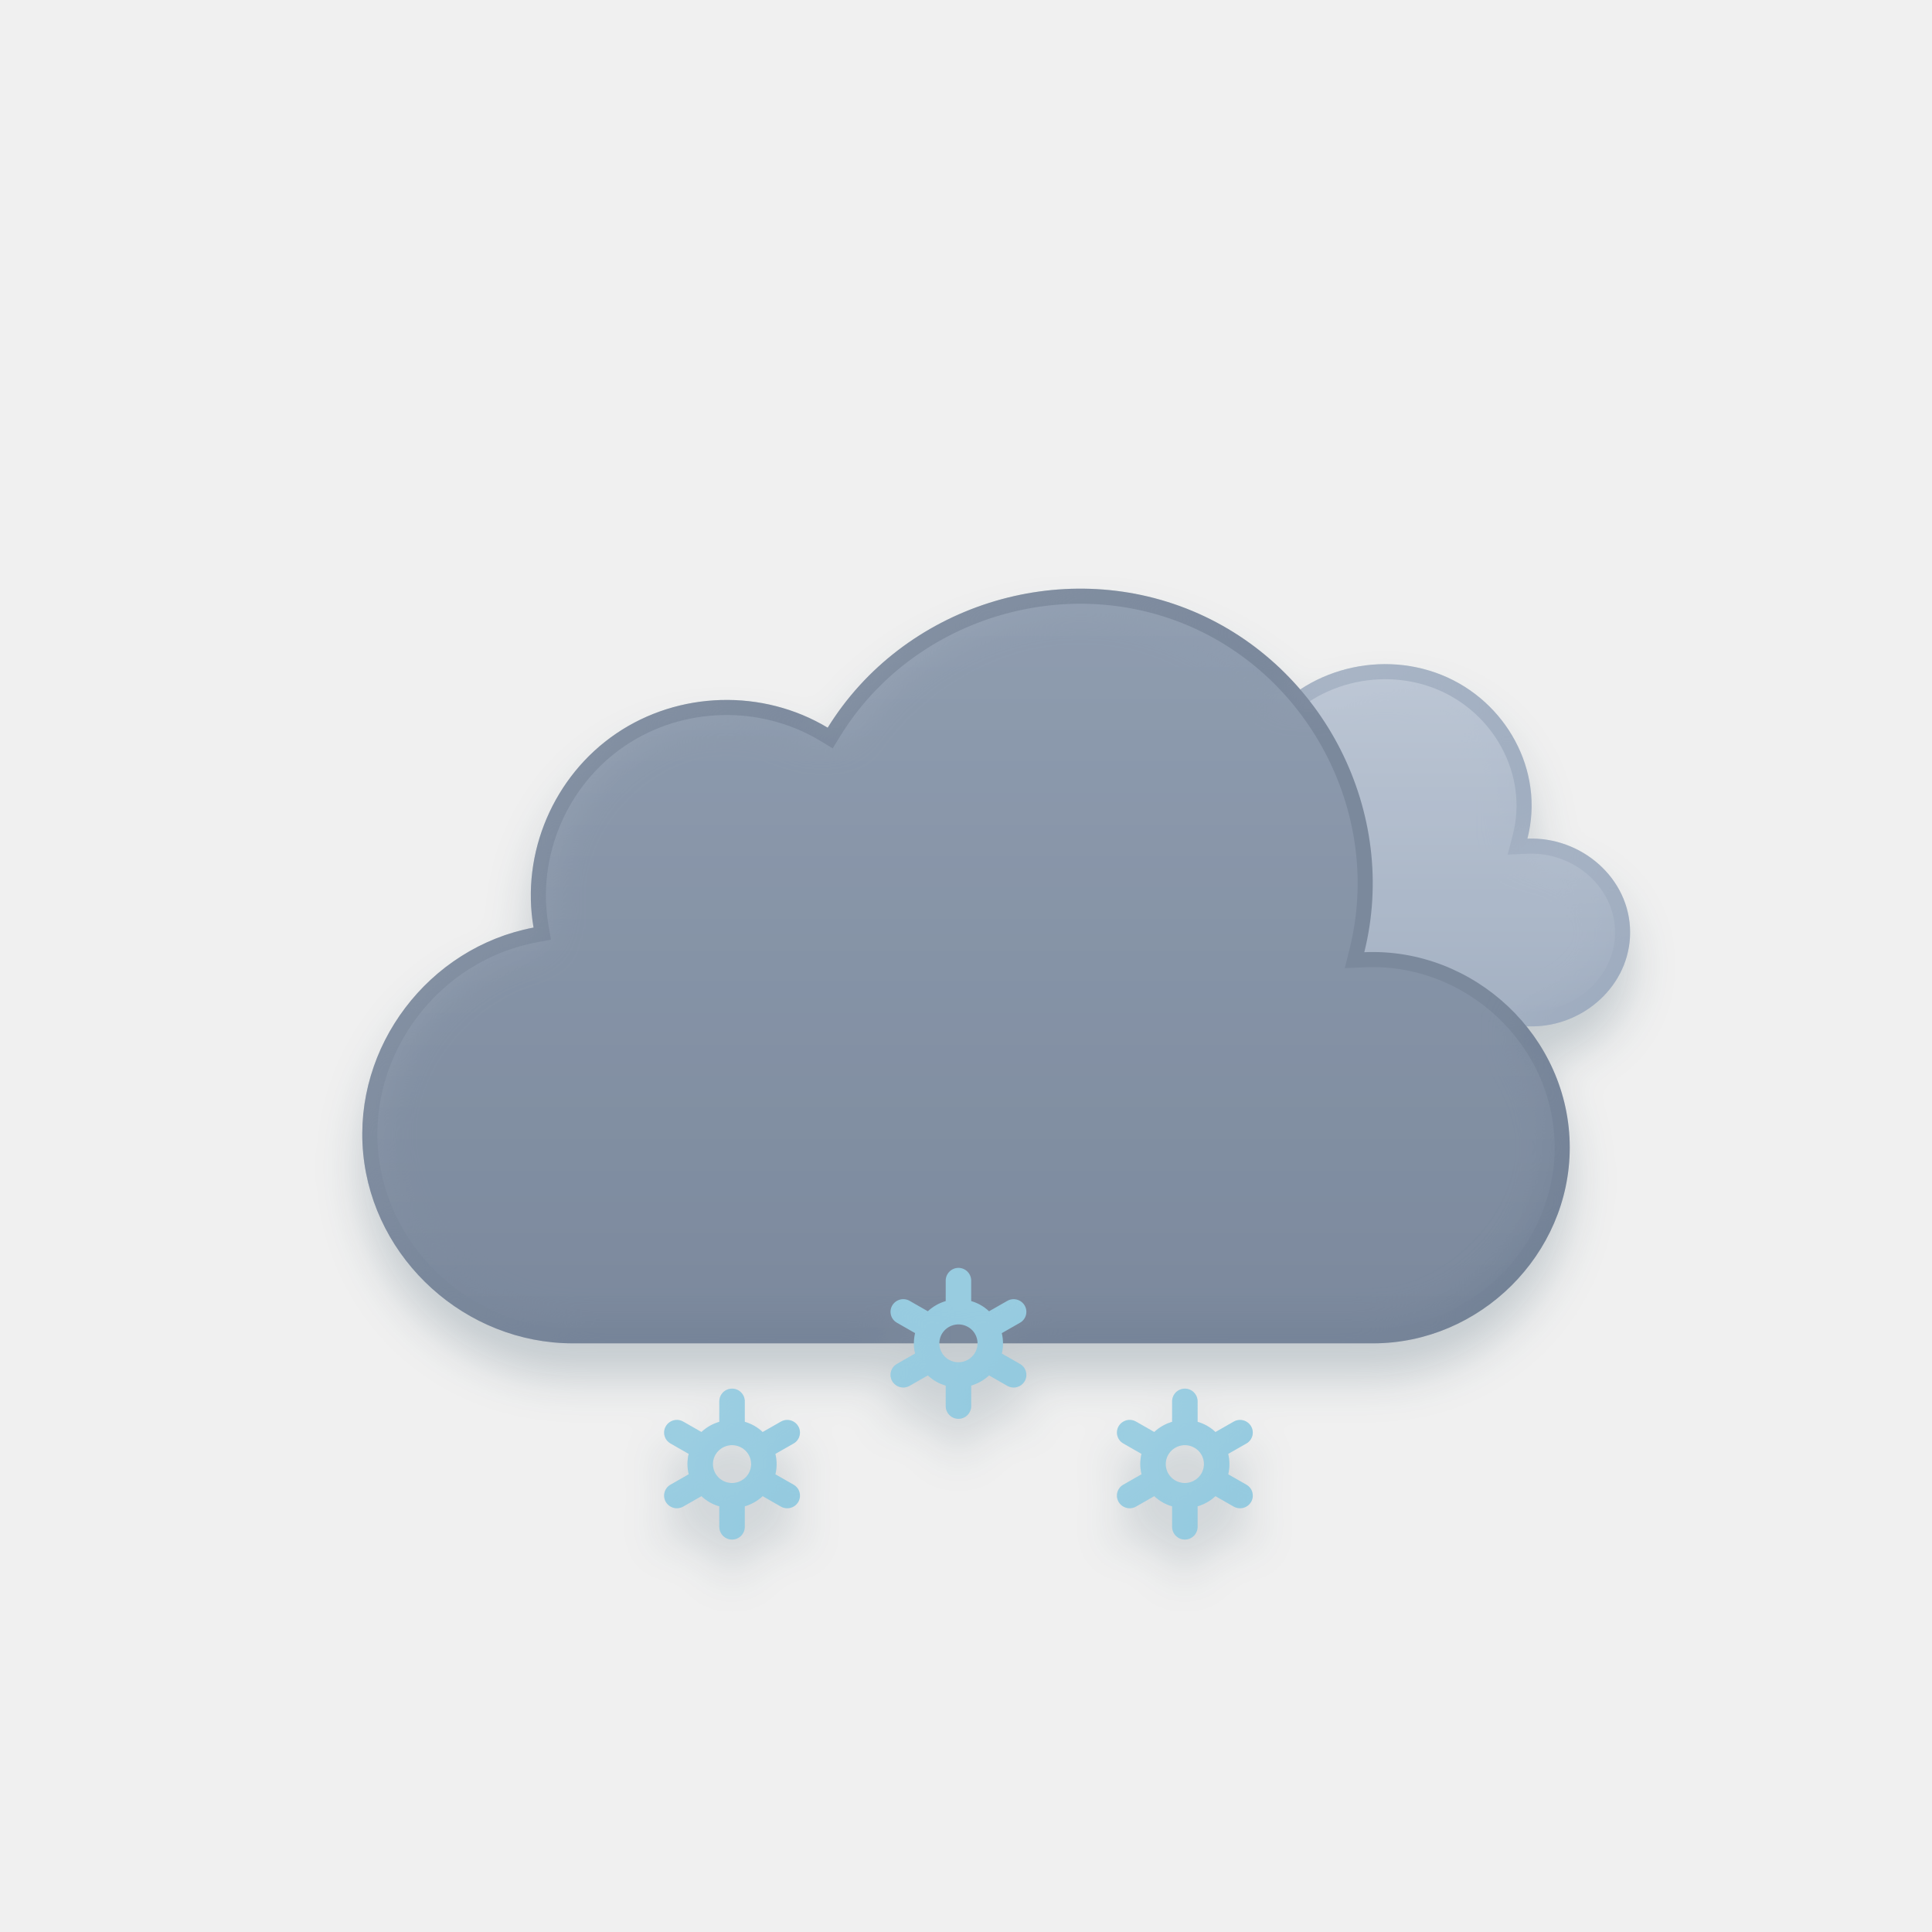
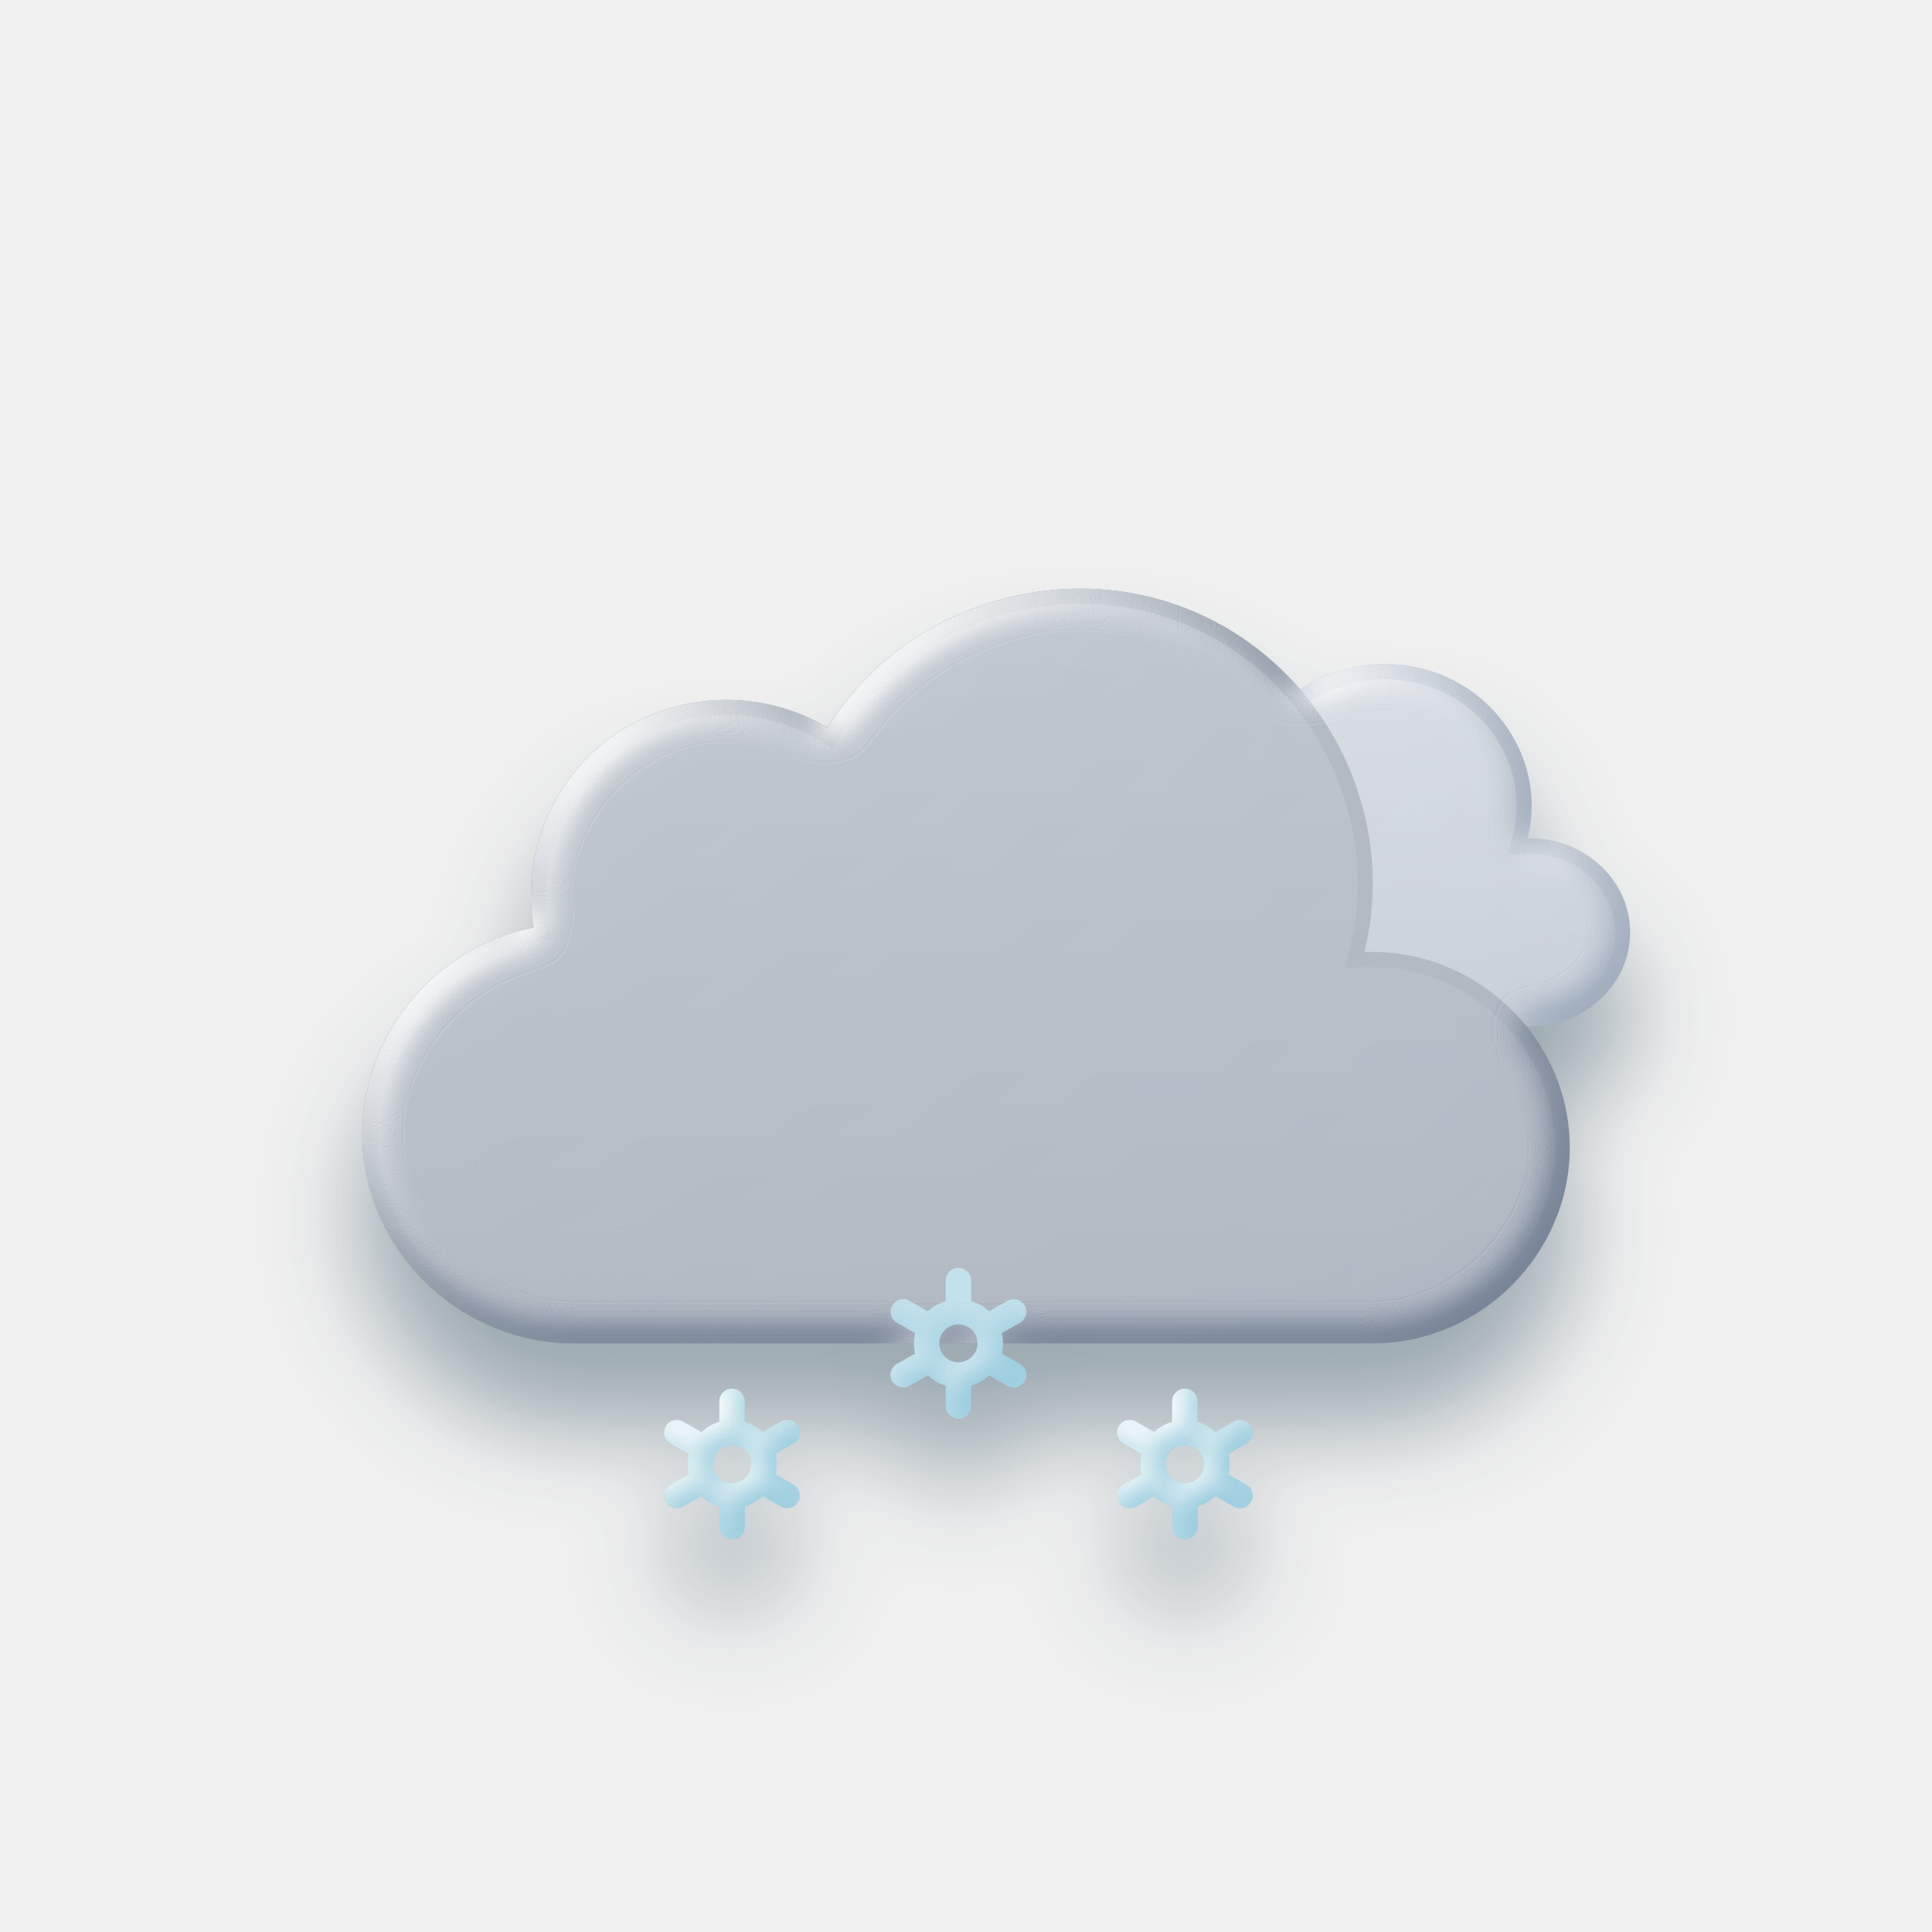
<svg xmlns="http://www.w3.org/2000/svg" viewBox="0 0 128 128" fill="none">
  <defs>
-     <filter id="soft3d7" x="-25%" y="-25%" width="150%" height="160%" color-interpolation-filters="sRGB">
-       <feGaussianBlur in="SourceAlpha" stdDeviation="1.5" result="blur" />
-       <feOffset in="blur" dx="0" dy="2.2" result="off" />
-       <feFlood flood-color="#17384d" flood-opacity=".20" result="shadowColor" />
+     <filter id="soft3d7" x="-40%" y="-40%" width="180%" height="200%" color-interpolation-filters="sRGB">
+       <feGaussianBlur in="SourceAlpha" stdDeviation="3.2" result="blur" />
+       <feOffset in="blur" dx="0" dy="5.5" result="off" />
+       <feFlood flood-color="#17384d" flood-opacity=".38" result="shadowColor" />
      <feComposite in="shadowColor" in2="off" operator="in" result="shadow" />
-       <feSpecularLighting in="blur" surfaceScale="2" specularConstant=".35" specularExponent="18" lighting-color="#ffffff" result="spec">
-         <feDistantLight azimuth="225" elevation="55" />
+       <feGaussianBlur in="SourceAlpha" stdDeviation="1.15" result="edgeBlur" />
+       <feSpecularLighting in="edgeBlur" surfaceScale="6.5" specularConstant=".9" specularExponent="24" lighting-color="#ffffff" result="spec">
+         <feDistantLight azimuth="225" elevation="62" />
      </feSpecularLighting>
      <feComposite in="spec" in2="SourceAlpha" operator="in" result="specClip" />
+       <feSpecularLighting in="blur" surfaceScale="4.2" specularConstant=".42" specularExponent="8" lighting-color="#fff4dc" result="softLight">
+         <fePointLight x="-40" y="-55" z="95" />
+       </feSpecularLighting>
+       <feComposite in="softLight" in2="SourceAlpha" operator="in" result="softClip" />
      <feMerge>
        <feMergeNode in="shadow" />
        <feMergeNode in="SourceGraphic" />
+         <feMergeNode in="softClip" />
        <feMergeNode in="specClip" />
      </feMerge>
    </filter>
  </defs>
  <g filter="url(#soft3d7)">
    <g id="extreme-snow" clip-path="url(#clip0_1858_8878)">
      <g id="Sky">
        <g id="Clouds">
          <g id="Secondary Cloud">
            <path id="Cloud" d="M83.839 48.693C86.244 44.958 91.215 43.529 95.318 45.177C99.361 46.801 101.814 51.189 100.71 55.437L100.54 56.09L101.215 56.062C104.496 55.924 107.5 58.465 107.5 61.774C107.5 64.976 104.669 67.5 101.489 67.5H74.977C71.768 67.501 68.845 65.118 68.529 61.907C68.214 58.707 70.617 55.841 73.764 55.27L74.255 55.182L74.167 54.69C73.773 52.493 74.812 50.249 76.685 49.027C78.611 47.771 81.177 47.707 83.168 48.856L83.581 49.094L83.839 48.693Z" fill="url(#paint0_linear_1858_8878)" stroke="#94A3B8" stroke-miterlimit="10" />
          </g>
          <g id="Cloud_2">
            <path id="Cloud_3" d="M55.262 48.475C60.123 40.611 70.297 37.38 78.815 40.943C87.321 44.502 92.138 54.003 89.903 62.965L89.742 63.614L90.411 63.585C97.42 63.279 103.5 68.992 103.5 76.028C103.5 82.84 97.772 88.5 90.977 88.5H37.954C31.128 88.502 25.203 83.171 24.559 76.36C23.916 69.552 28.737 63.212 35.443 61.945L35.926 61.853L35.842 61.369C35.026 56.624 37.126 51.717 41.105 49.013C45.095 46.301 50.446 46.154 54.58 48.64L55.003 48.895L55.262 48.475Z" fill="url(#paint1_linear_1858_8878)" stroke="#64748B" stroke-miterlimit="10" />
          </g>
        </g>
      </g>
      <g id="Precipitation">
        <g id="Snowflakes">
          <path id="Snowflake 1" d="M52.578 90.366L51.373 89.677C51.479 89.233 51.479 88.769 51.371 88.324L52.578 87.635C52.674 87.581 52.758 87.508 52.825 87.421C52.893 87.334 52.942 87.235 52.971 87.128C53 87.022 53.007 86.911 52.993 86.802C52.978 86.693 52.942 86.588 52.887 86.493C52.773 86.3 52.589 86.16 52.373 86.103C52.157 86.045 51.928 86.075 51.734 86.187L50.528 86.876C50.193 86.559 49.787 86.326 49.344 86.2V84.82C49.337 84.6 49.245 84.392 49.087 84.239C48.93 84.086 48.719 84 48.5 84C48.281 84 48.07 84.086 47.912 84.239C47.755 84.392 47.663 84.6 47.656 84.82V86.2C47.214 86.329 46.808 86.56 46.471 86.874L45.266 86.185C45.072 86.074 44.843 86.044 44.627 86.101C44.411 86.159 44.227 86.299 44.113 86.491C44.058 86.586 44.022 86.692 44.007 86.801C43.993 86.91 44 87.021 44.029 87.127C44.057 87.233 44.107 87.333 44.175 87.42C44.242 87.507 44.326 87.579 44.422 87.633L45.626 88.322C45.52 88.767 45.521 89.231 45.629 89.675L44.422 90.365C44.326 90.419 44.242 90.491 44.175 90.578C44.107 90.665 44.057 90.764 44.029 90.871C44 90.977 43.993 91.088 44.007 91.197C44.022 91.306 44.058 91.412 44.113 91.507C44.227 91.699 44.411 91.839 44.627 91.897C44.843 91.954 45.072 91.924 45.266 91.813L46.472 91.123C46.806 91.441 47.213 91.673 47.656 91.798V93.18C47.663 93.4 47.755 93.608 47.913 93.761C48.07 93.914 48.281 94 48.5 94C48.719 94 48.93 93.914 49.088 93.761C49.245 93.608 49.337 93.4 49.344 93.18V91.797C49.785 91.668 50.191 91.438 50.528 91.124L51.734 91.814C51.928 91.925 52.157 91.955 52.373 91.898C52.589 91.841 52.773 91.701 52.887 91.508C52.942 91.413 52.978 91.308 52.993 91.198C53.007 91.089 53 90.978 52.971 90.872C52.942 90.766 52.893 90.666 52.825 90.579C52.758 90.493 52.674 90.42 52.578 90.366ZM47.866 90.086C47.723 90.005 47.597 89.896 47.496 89.766C47.394 89.635 47.32 89.486 47.277 89.327C47.234 89.167 47.223 89.001 47.244 88.837C47.266 88.673 47.32 88.515 47.403 88.372C47.574 88.084 47.85 87.874 48.174 87.788C48.497 87.702 48.841 87.747 49.132 87.913C49.276 87.994 49.402 88.103 49.503 88.233C49.604 88.364 49.678 88.513 49.721 88.672C49.764 88.832 49.776 88.998 49.754 89.162C49.733 89.326 49.679 89.484 49.596 89.626C49.425 89.915 49.148 90.125 48.825 90.211C48.501 90.297 48.157 90.252 47.866 90.087V90.086Z" fill="#86C3DB" transform="translate(0, 8)" />
          <path id="Snowflake 2" d="M67.578 90.366L66.374 89.677C66.479 89.233 66.479 88.769 66.371 88.324L67.578 87.635C67.674 87.581 67.758 87.508 67.825 87.421C67.893 87.334 67.942 87.235 67.971 87.128C68 87.022 68.007 86.911 67.993 86.802C67.978 86.693 67.942 86.588 67.887 86.493C67.773 86.3 67.589 86.16 67.373 86.103C67.157 86.045 66.928 86.075 66.734 86.187L65.528 86.876C65.193 86.559 64.787 86.326 64.344 86.2V84.82C64.337 84.6 64.245 84.392 64.088 84.239C63.93 84.086 63.719 84 63.5 84C63.281 84 63.07 84.086 62.912 84.239C62.755 84.392 62.663 84.6 62.656 84.82V86.2C62.214 86.329 61.808 86.56 61.471 86.874L60.266 86.185C60.072 86.074 59.843 86.044 59.627 86.101C59.411 86.159 59.227 86.299 59.113 86.491C59.058 86.586 59.022 86.692 59.007 86.801C58.993 86.91 59 87.021 59.029 87.127C59.057 87.233 59.107 87.333 59.175 87.42C59.242 87.507 59.326 87.579 59.422 87.633L60.626 88.322C60.52 88.767 60.521 89.231 60.629 89.675L59.422 90.365C59.326 90.419 59.242 90.491 59.175 90.578C59.107 90.665 59.057 90.764 59.029 90.871C59 90.977 58.993 91.088 59.007 91.197C59.022 91.306 59.058 91.412 59.113 91.507C59.227 91.699 59.411 91.839 59.627 91.897C59.843 91.954 60.072 91.924 60.266 91.813L61.472 91.123C61.806 91.441 62.213 91.673 62.656 91.798V93.18C62.663 93.4 62.755 93.608 62.913 93.761C63.07 93.914 63.281 94 63.5 94C63.719 94 63.93 93.914 64.088 93.761C64.245 93.608 64.337 93.4 64.344 93.18V91.797C64.785 91.668 65.191 91.438 65.528 91.124L66.734 91.814C66.928 91.925 67.157 91.955 67.373 91.898C67.589 91.841 67.773 91.701 67.887 91.508C67.942 91.413 67.978 91.308 67.993 91.198C68.007 91.089 68 90.978 67.971 90.872C67.942 90.766 67.893 90.666 67.825 90.579C67.758 90.493 67.674 90.42 67.578 90.366ZM62.866 90.086C62.723 90.005 62.597 89.896 62.496 89.766C62.394 89.635 62.32 89.486 62.277 89.327C62.234 89.167 62.223 89.001 62.244 88.837C62.266 88.673 62.32 88.515 62.403 88.372C62.574 88.084 62.85 87.874 63.174 87.788C63.497 87.702 63.841 87.747 64.132 87.913C64.276 87.994 64.402 88.103 64.503 88.233C64.604 88.364 64.678 88.513 64.721 88.672C64.764 88.832 64.776 88.998 64.754 89.162C64.733 89.326 64.679 89.484 64.596 89.626C64.425 89.915 64.148 90.125 63.825 90.211C63.501 90.297 63.157 90.252 62.866 90.087V90.086Z" fill="#86C3DB" transform="translate(0, 0)" />
          <path id="Snowflake 3" d="M82.578 90.366L81.374 89.677C81.479 89.233 81.479 88.769 81.371 88.324L82.578 87.635C82.674 87.581 82.758 87.508 82.825 87.421C82.893 87.334 82.942 87.235 82.971 87.128C83 87.022 83.007 86.911 82.993 86.802C82.978 86.693 82.942 86.588 82.887 86.493C82.773 86.3 82.589 86.16 82.373 86.103C82.157 86.045 81.928 86.075 81.734 86.187L80.528 86.876C80.193 86.559 79.787 86.326 79.344 86.2V84.82C79.337 84.6 79.245 84.392 79.088 84.239C78.93 84.086 78.719 84 78.5 84C78.281 84 78.07 84.086 77.912 84.239C77.755 84.392 77.663 84.6 77.656 84.82V86.2C77.214 86.329 76.808 86.56 76.471 86.874L75.266 86.185C75.072 86.074 74.843 86.044 74.627 86.101C74.411 86.159 74.227 86.299 74.113 86.491C74.058 86.586 74.022 86.692 74.007 86.801C73.993 86.91 74 87.021 74.029 87.127C74.058 87.233 74.107 87.333 74.175 87.42C74.242 87.507 74.326 87.579 74.422 87.633L75.626 88.322C75.52 88.767 75.521 89.231 75.629 89.675L74.422 90.365C74.326 90.419 74.242 90.491 74.175 90.578C74.107 90.665 74.058 90.764 74.029 90.871C74 90.977 73.993 91.088 74.007 91.197C74.022 91.306 74.058 91.412 74.113 91.507C74.227 91.699 74.411 91.839 74.627 91.897C74.843 91.954 75.072 91.924 75.266 91.813L76.472 91.123C76.806 91.441 77.213 91.673 77.656 91.798V93.18C77.663 93.4 77.755 93.608 77.913 93.761C78.07 93.914 78.281 94 78.5 94C78.719 94 78.93 93.914 79.088 93.761C79.245 93.608 79.337 93.4 79.344 93.18V91.797C79.785 91.668 80.191 91.438 80.528 91.124L81.734 91.814C81.928 91.925 82.157 91.955 82.373 91.898C82.589 91.841 82.773 91.701 82.887 91.508C82.942 91.413 82.978 91.308 82.993 91.198C83.007 91.089 83 90.978 82.971 90.872C82.942 90.766 82.893 90.666 82.825 90.579C82.758 90.493 82.674 90.42 82.578 90.366ZM77.866 90.086C77.723 90.005 77.597 89.896 77.496 89.766C77.394 89.635 77.32 89.486 77.277 89.327C77.234 89.167 77.223 89.001 77.244 88.837C77.266 88.673 77.32 88.515 77.403 88.372C77.573 88.084 77.85 87.874 78.174 87.788C78.497 87.702 78.841 87.747 79.132 87.913C79.276 87.994 79.402 88.103 79.503 88.233C79.604 88.364 79.678 88.513 79.721 88.672C79.764 88.832 79.776 88.998 79.754 89.162C79.733 89.326 79.679 89.484 79.596 89.626C79.425 89.915 79.148 90.125 78.825 90.211C78.501 90.297 78.157 90.252 77.866 90.087V90.086Z" fill="#86C3DB" transform="translate(0, 8)" />
        </g>
      </g>
    </g>
    <defs>
      <linearGradient id="paint0_linear_1858_8878" x1="88" y1="44" x2="88" y2="68" gradientUnits="userSpaceOnUse">
        <stop stop-color="#B0BCCD" />
        <stop offset="1" stop-color="#94A3B8" />
      </linearGradient>
      <linearGradient id="paint1_linear_1858_8878" x1="64.001" y1="39" x2="64.001" y2="89" gradientUnits="userSpaceOnUse">
        <stop stop-color="#7C8CA2" />
        <stop offset="1" stop-color="#64748B" />
      </linearGradient>
      <clipPath id="clip0_1858_8878">
        <rect width="128" height="128" fill="white" />
      </clipPath>
    </defs>
  </g>
</svg>
